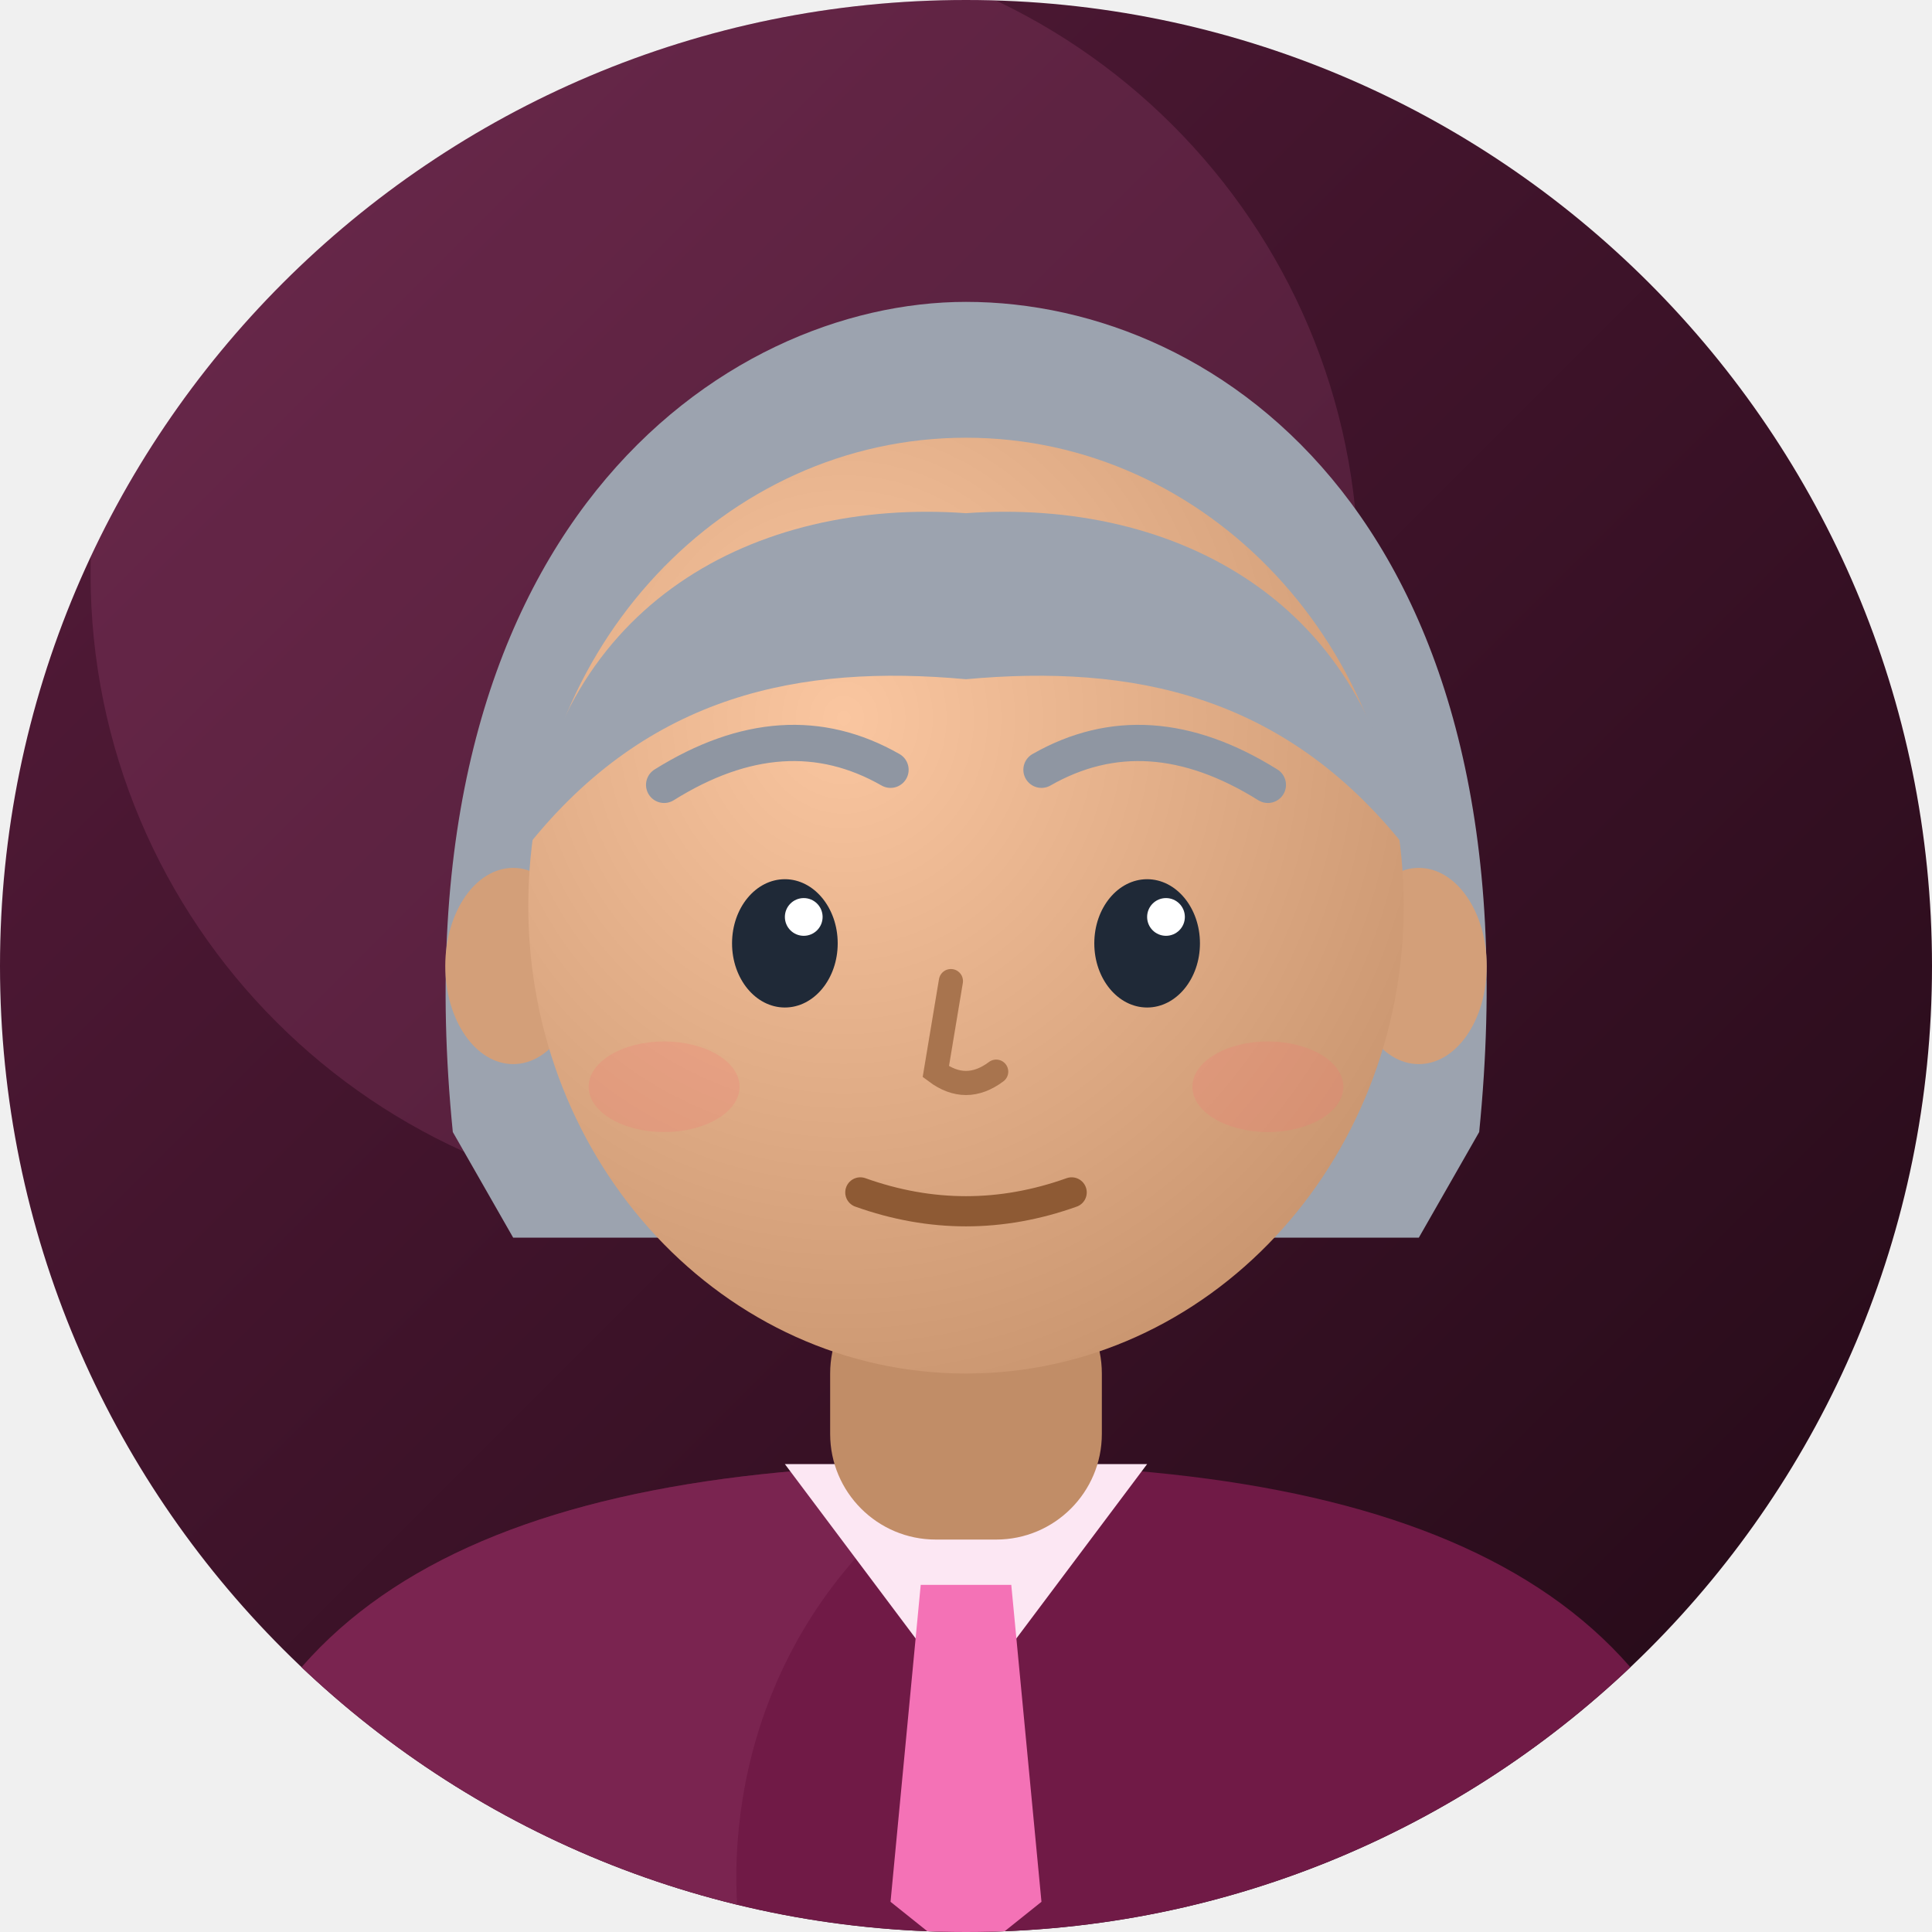
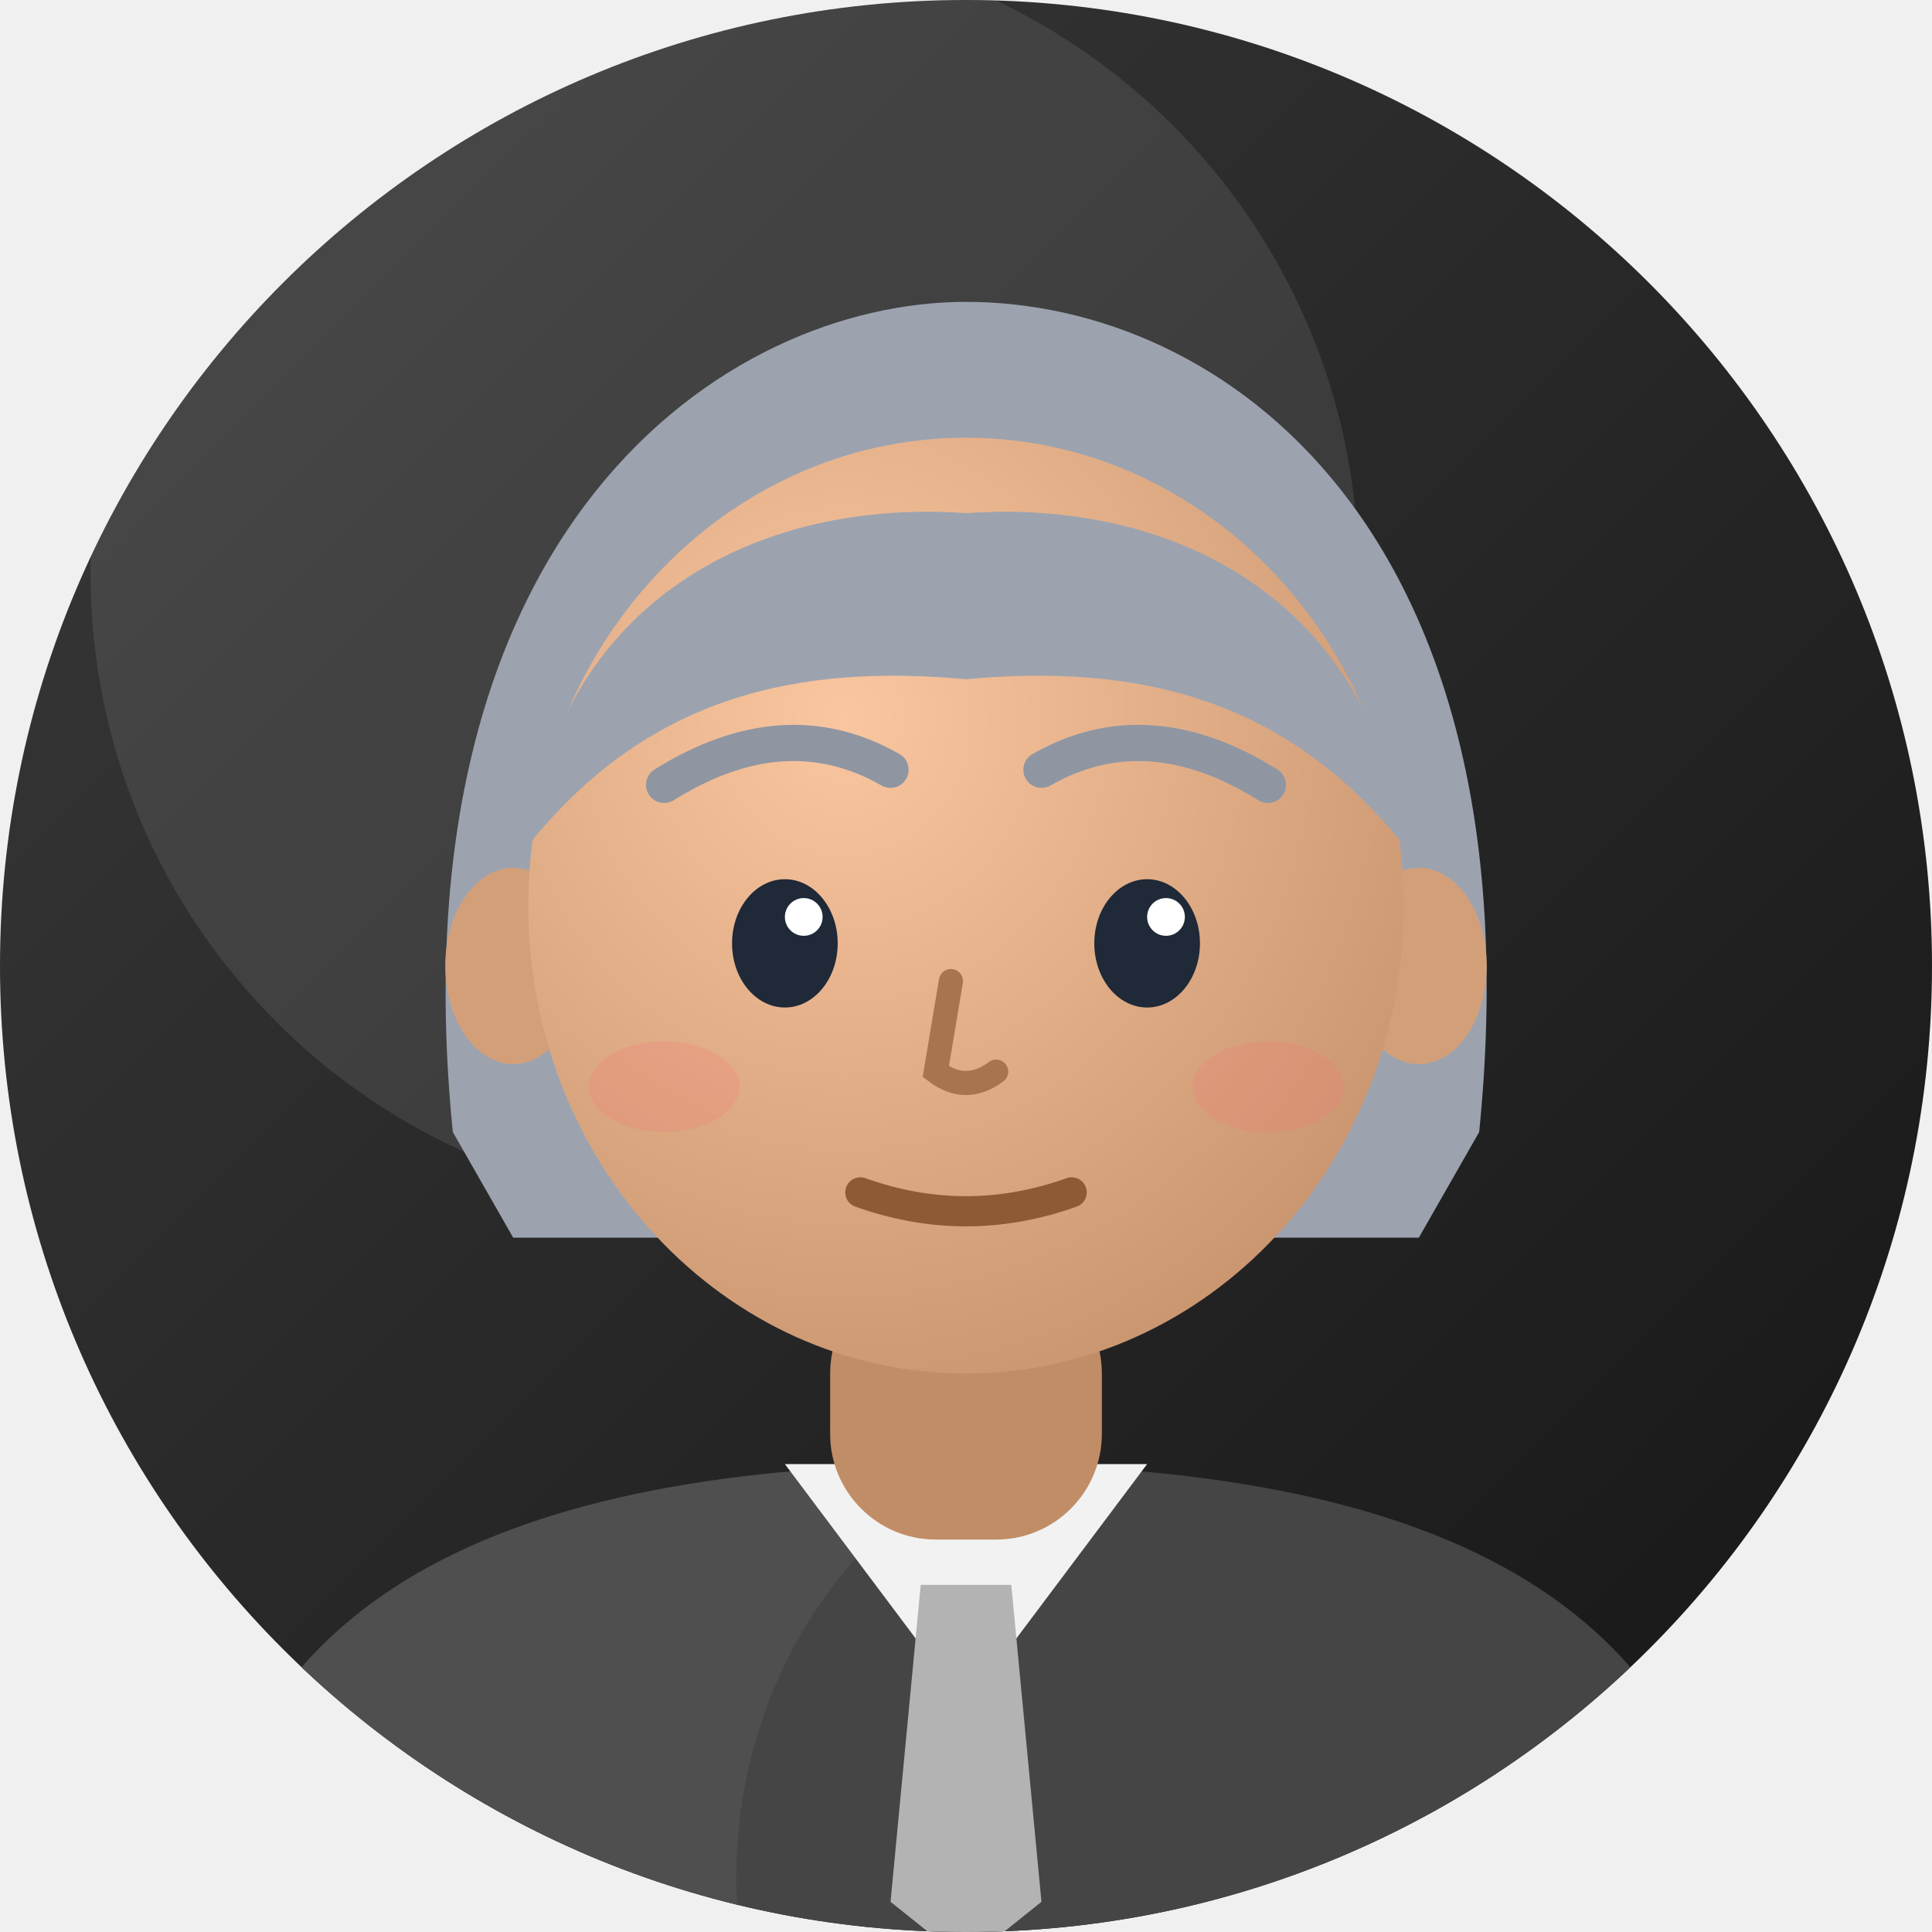
<svg xmlns="http://www.w3.org/2000/svg" viewBox="0 0 256 256" width="256" height="256" role="img" aria-label="frances_perkins">
  <defs>
    <linearGradient id="g-frances_perkins" x1="0" y1="0" x2="1" y2="1">
-       <stop offset="0" stop-color="#581c3c" />
-       <stop offset="1" stop-color="#210915" />
+       <stop offset="0" stop-color="#3a3a3a" />
+       <stop offset="1" stop-color="#151515" />
    </linearGradient>
    <radialGradient id="f-frances_perkins" cx=".36" cy=".3" r=".8">
      <stop offset="0" stop-color="#fac6a0" />
      <stop offset="1" stop-color="#c7936d" />
    </radialGradient>
    <clipPath id="c-frances_perkins">
      <circle cx="128" cy="128" r="128" />
    </clipPath>
  </defs>
  <g clip-path="url(#c-frances_perkins)">
    <rect width="256" height="256" fill="url(#g-frances_perkins)" />
-     <circle cx="96" cy="76" r="84" fill="#f472b6" opacity=".14" />
+     <circle cx="96" cy="76" r="84" fill="#b3b3b3" opacity=".14" />
    <path d="M60 150 C52 70 96 40 128 40 C162 40 204 70 196 150 L188 164 L68 164 Z" fill="#9ca3af" />
-     <path d="M26 256 C30 212 66 194 128 194 C190 194 226 212 230 256 Z" fill="#701a46" />
-     <path d="M26 256 C30 212 66 194 128 194 C100 212 96 240 98 256 Z" fill="#842e5a" opacity=".5" />
-     <path d="M104 194 L128 226 L152 194 Z" fill="#fce7f3" />
-     <path d="M122 210 L134 210 L138 252 L128 260 L118 252 Z" fill="#f472b6" />
+     <path d="M26 256 C30 212 66 194 128 194 C190 194 226 212 230 256 Z" fill="#454545" />
+     <path d="M26 256 C30 212 66 194 128 194 C100 212 96 240 98 256 Z" fill="#595959" opacity=".5" />
+     <path d="M104 194 L128 226 L152 194 Z" fill="#f2f2f2" />
+     <path d="M122 210 L134 210 L138 252 L128 260 L118 252 Z" fill="#b3b3b3" />
    <rect x="110" y="168" width="36" height="36" rx="14" fill="#c18d67" />
    <ellipse cx="68" cy="128" rx="9" ry="13" fill="#d39f79" />
    <ellipse cx="188" cy="128" rx="9" ry="13" fill="#d39f79" />
    <ellipse cx="128" cy="120" rx="58" ry="62" fill="url(#f-frances_perkins)" />
    <path d="M70 112 C74 80 100 66 128 68 C156 66 182 80 186 112 C170 92 150 88 128 90 C106 88 86 92 70 112 Z" fill="#9ca3af" />
    <g stroke="#8f96a2" stroke-width="4.8" stroke-linecap="round" fill="none">
      <path d="M88 104 Q104 94 118 102" />
      <path d="M138 102 Q152 94 168 104" />
    </g>
    <g fill="#1f2937">
      <ellipse cx="104" cy="125" rx="7" ry="8.5" />
      <ellipse cx="152" cy="125" rx="7" ry="8.5" />
    </g>
    <g fill="#fff">
      <circle cx="106.5" cy="121.5" r="2.5" />
      <circle cx="154.5" cy="121.5" r="2.5" />
    </g>
    <ellipse cx="88" cy="144" rx="10" ry="6" fill="#f87171" opacity=".22" />
    <ellipse cx="168" cy="144" rx="10" ry="6" fill="#f87171" opacity=".22" />
    <path d="M126 130 L124 142 Q128 145 132 142" stroke="#a8744e" stroke-width="3.2" fill="none" stroke-linecap="round" />
    <path d="M114 158 Q128 163 142 158" stroke="#8e5a34" stroke-width="4" fill="none" stroke-linecap="round" />
  </g>
</svg>
